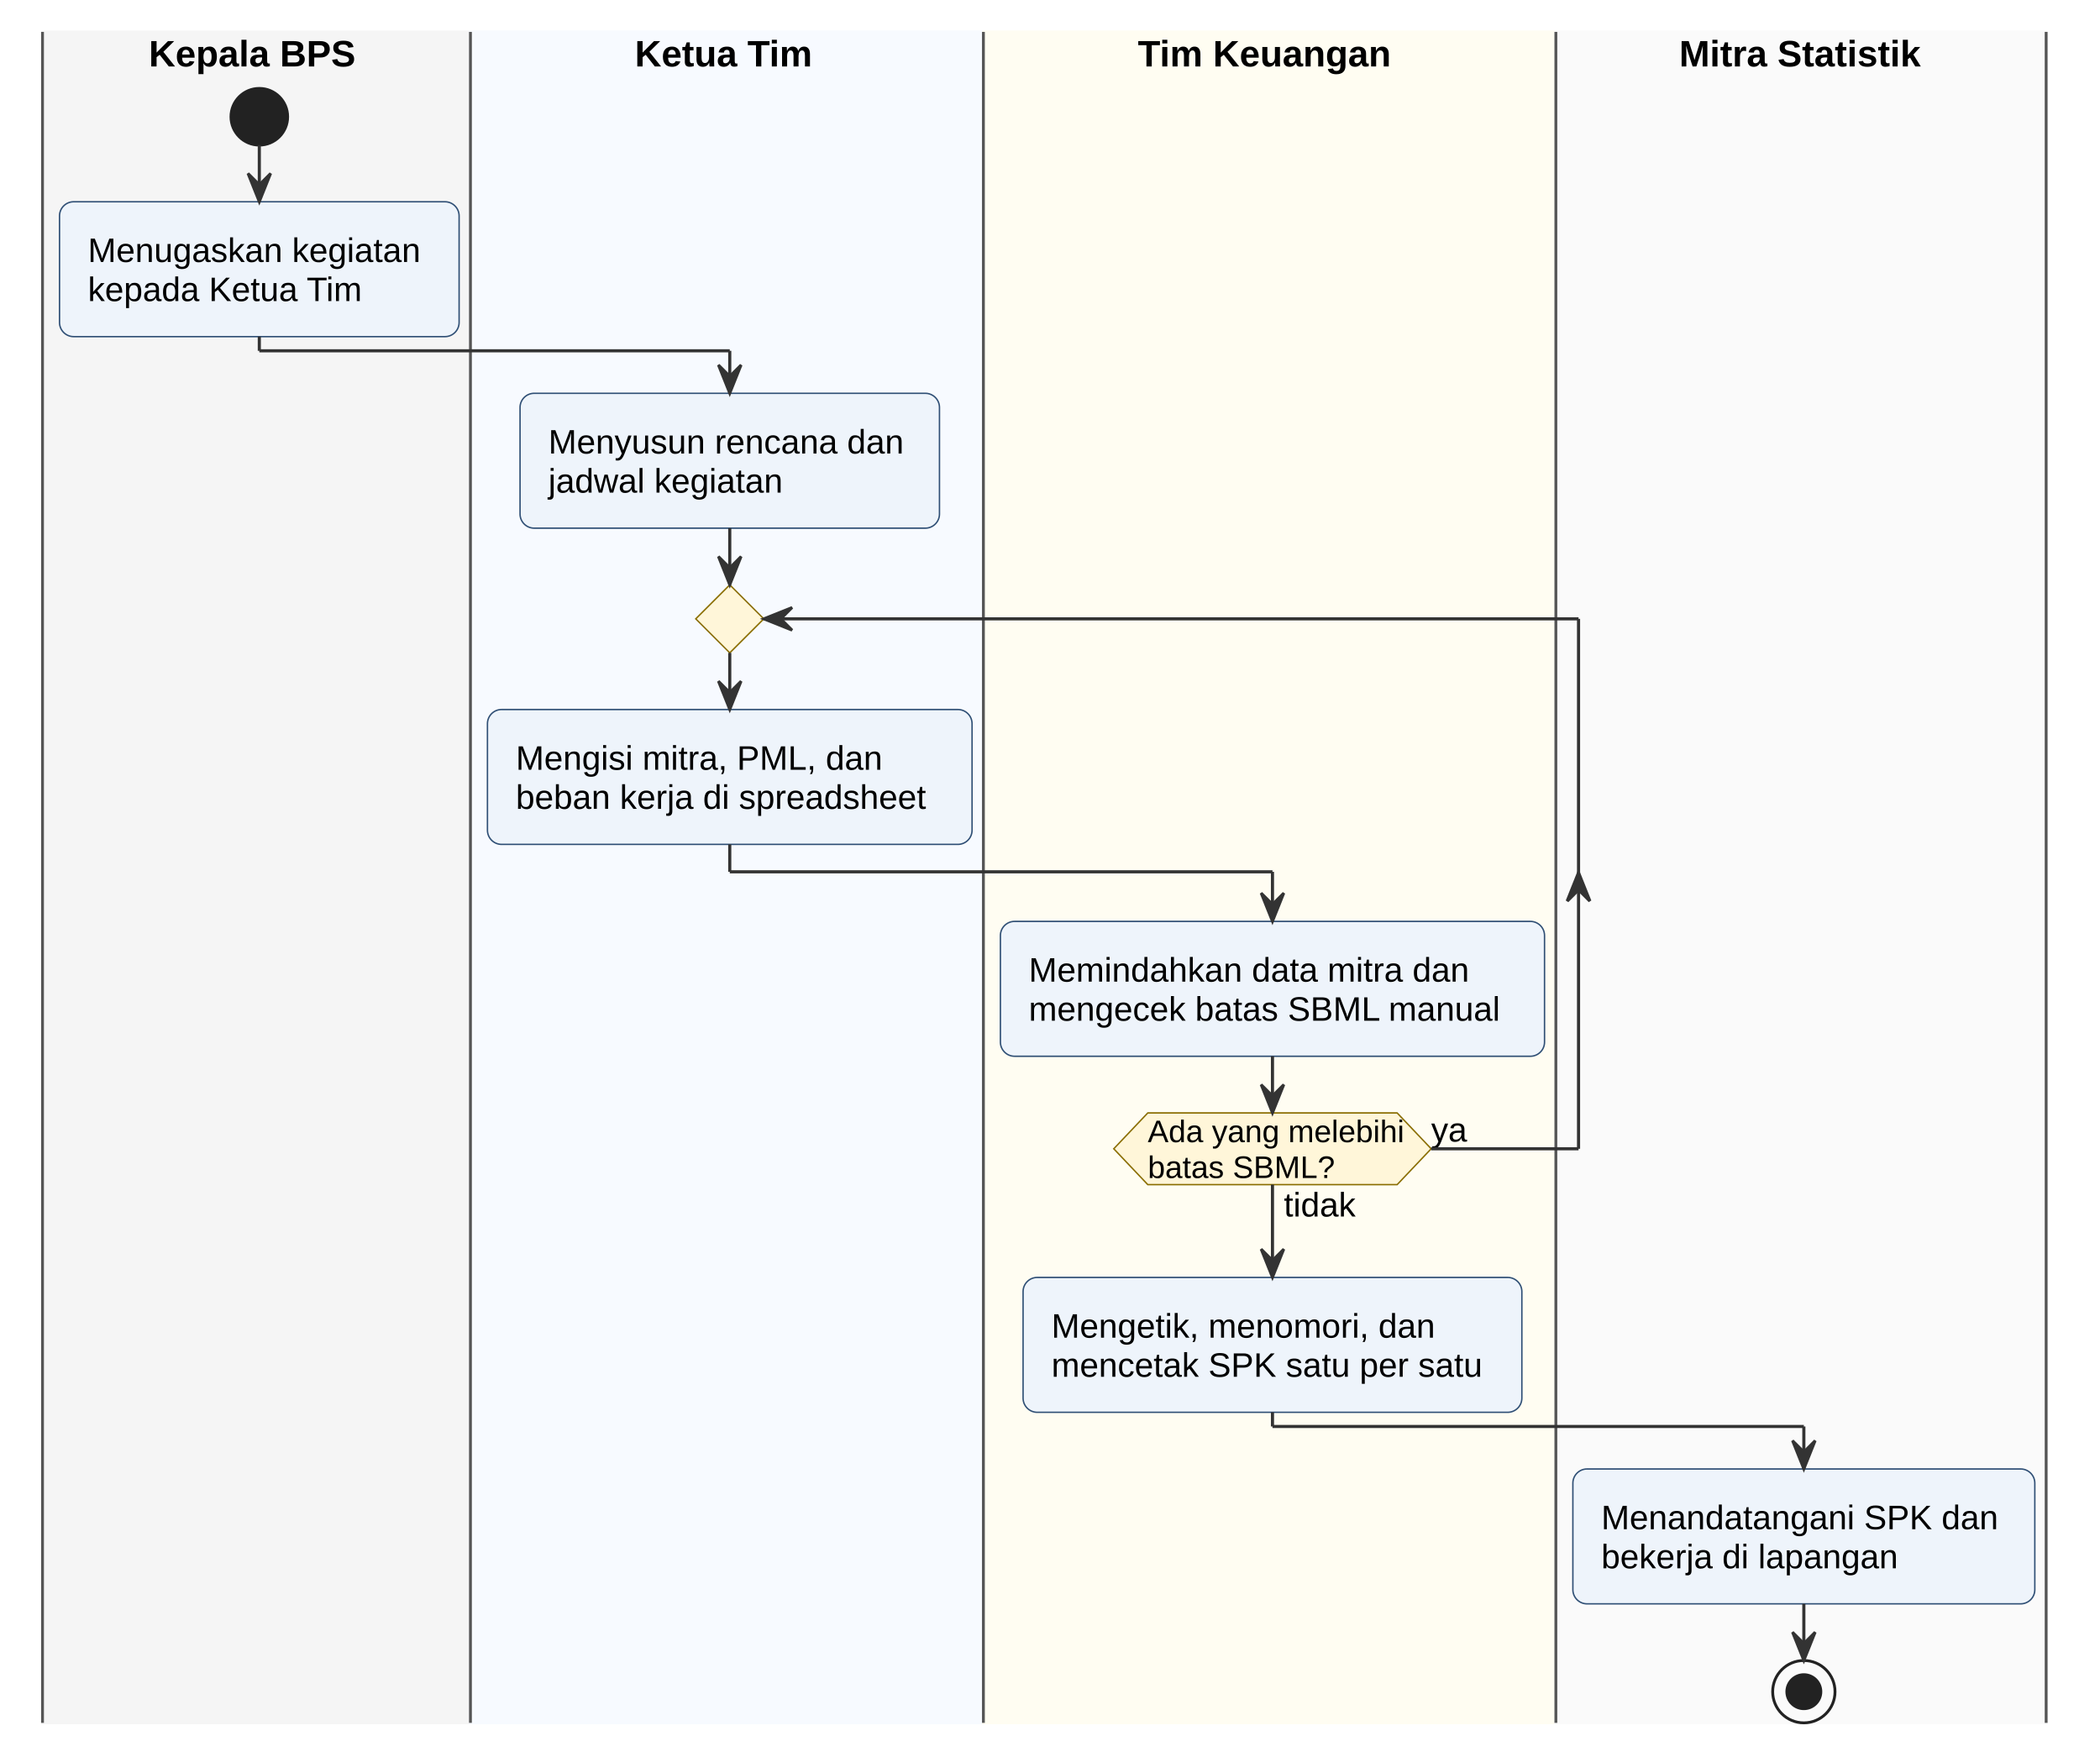
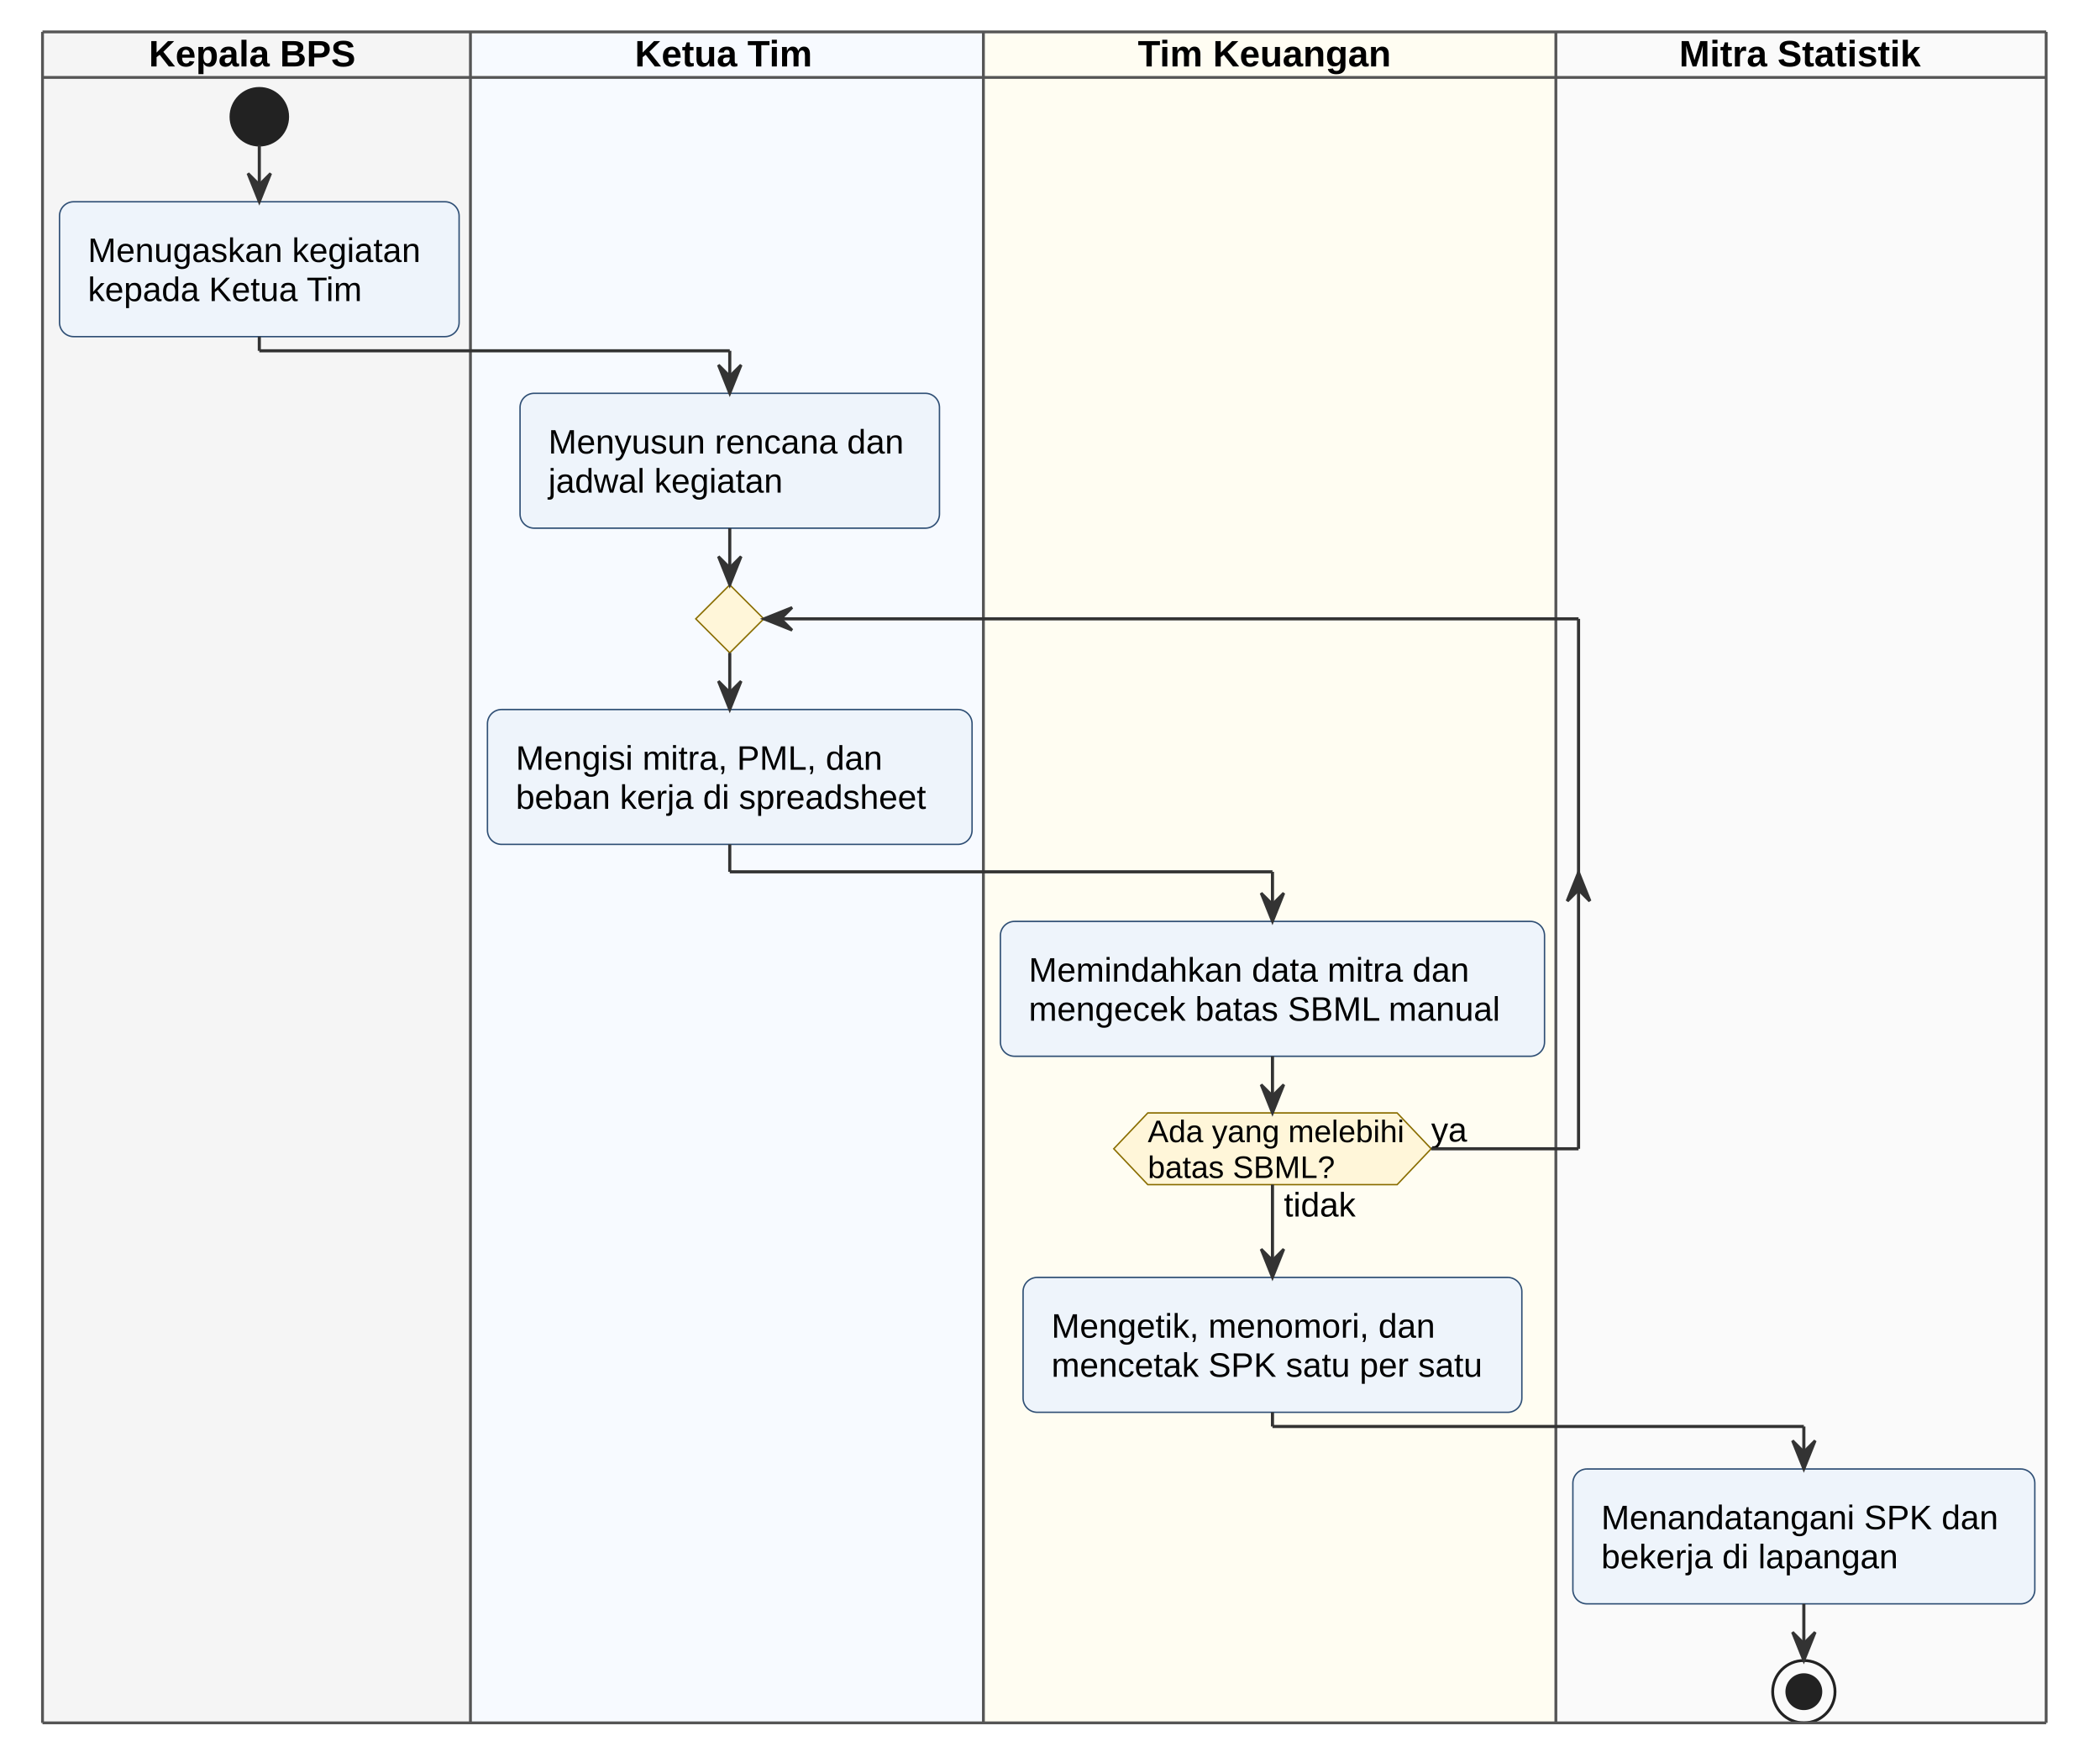
<svg xmlns="http://www.w3.org/2000/svg" contentStyleType="text/css" height="620px" preserveAspectRatio="none" style="width:741px;height:620px;background:#FFFFFF;" version="1.1" viewBox="0 0 741 620" width="741px" zoomAndPan="magnify">
  <defs />
  <g>
    <rect fill="none" height="14.949" style="stroke:none;stroke-width:1.0;" width="708" x="15" y="11.255" />
    <rect fill="#F5F5F5" height="596.764" style="stroke:#F5F5F5;stroke-width:1.0;" width="151" x="15" y="11.255" />
    <ellipse cx="91.5" cy="41.204" fill="#222222" rx="10" ry="10" style="stroke:#222222;stroke-width:1.0;" />
    <rect fill="#EEF4FB" height="47.598" rx="5" ry="5" style="stroke:#2F4F75;stroke-width:0.5;" width="141" x="21" y="71.204" />
    <text fill="#000000" font-family="Arial" font-size="12" lengthAdjust="spacing" textLength="121" x="31" y="92.46">Menugaskan kegiatan</text>
    <text fill="#000000" font-family="Arial" font-size="12" lengthAdjust="spacing" textLength="100" x="31" y="106.258">kepada Ketua Tim</text>
    <line style="stroke:#555555;stroke-width:1.0;" x1="15" x2="15" y1="11.255" y2="608.019" />
    <rect fill="#F7FAFF" height="596.764" style="stroke:#F7FAFF;stroke-width:1.0;" width="181" x="166" y="11.255" />
    <rect fill="#EEF4FB" height="47.598" rx="5" ry="5" style="stroke:#2F4F75;stroke-width:0.5;" width="148" x="183.5" y="138.801" />
    <text fill="#000000" font-family="Arial" font-size="12" lengthAdjust="spacing" textLength="128" x="193.5" y="160.057">Menyusun rencana dan</text>
    <text fill="#000000" font-family="Arial" font-size="12" lengthAdjust="spacing" textLength="86" x="193.5" y="173.856">jadwal kegiatan</text>
    <rect fill="#EEF4FB" height="47.598" rx="5" ry="5" style="stroke:#2F4F75;stroke-width:0.5;" width="171" x="172" y="250.399" />
    <text fill="#000000" font-family="Arial" font-size="12" lengthAdjust="spacing" textLength="131" x="182" y="271.655">Mengisi mitra, PML, dan</text>
    <text fill="#000000" font-family="Arial" font-size="12" lengthAdjust="spacing" textLength="151" x="182" y="285.454">beban kerja di spreadsheet</text>
    <polygon fill="#FFF6D9" points="257.5,206.399,269.5,218.399,257.5,230.399,245.5,218.399,257.5,206.399" style="stroke:#8A6D00;stroke-width:0.5;" />
    <line style="stroke:#555555;stroke-width:1.0;" x1="166" x2="166" y1="11.255" y2="608.019" />
    <rect fill="#FFFDF2" height="596.764" style="stroke:#FFFDF2;stroke-width:1.0;" width="202" x="347" y="11.255" />
    <rect fill="#EEF4FB" height="47.598" rx="5" ry="5" style="stroke:#2F4F75;stroke-width:0.5;" width="192" x="353" y="325.172" />
    <text fill="#000000" font-family="Arial" font-size="12" lengthAdjust="spacing" textLength="160" x="363" y="346.428">Memindahkan data mitra dan</text>
    <text fill="#000000" font-family="Arial" font-size="12" lengthAdjust="spacing" textLength="172" x="363" y="360.227">mengecek batas SBML manual</text>
    <polygon fill="#FFF6D9" points="405,392.77,493,392.77,505,405.419,493,418.068,405,418.068,393,405.419,405,392.77" style="stroke:#8A6D00;stroke-width:0.5;" />
    <text fill="#000000" font-family="Arial" font-size="12" lengthAdjust="spacing" textLength="26" x="453" y="429.324">tidak</text>
    <text fill="#000000" font-family="Arial" font-size="11" lengthAdjust="spacing" textLength="88" x="405" y="403.088">Ada yang melebihi</text>
    <text fill="#000000" font-family="Arial" font-size="11" lengthAdjust="spacing" textLength="64" x="405" y="415.737">batas SBML?</text>
    <text fill="#000000" font-family="Arial" font-size="12" lengthAdjust="spacing" textLength="12" x="505" y="402.876">ya</text>
    <rect fill="#EEF4FB" height="47.598" rx="5" ry="5" style="stroke:#2F4F75;stroke-width:0.5;" width="176" x="361" y="450.824" />
    <text fill="#000000" font-family="Arial" font-size="12" lengthAdjust="spacing" textLength="139" x="371" y="472.079">Mengetik, menomori, dan</text>
    <text fill="#000000" font-family="Arial" font-size="12" lengthAdjust="spacing" textLength="156" x="371" y="485.878">mencetak SPK satu per satu</text>
    <line style="stroke:#555555;stroke-width:1.0;" x1="347" x2="347" y1="11.255" y2="608.019" />
    <rect fill="#FAFAFA" height="596.764" style="stroke:#FAFAFA;stroke-width:1.0;" width="173" x="549" y="11.255" />
    <rect fill="#EEF4FB" height="47.598" rx="5" ry="5" style="stroke:#2F4F75;stroke-width:0.5;" width="163" x="555" y="518.421" />
    <text fill="#000000" font-family="Arial" font-size="12" lengthAdjust="spacing" textLength="143" x="565" y="539.677">Menandatangani SPK dan</text>
    <text fill="#000000" font-family="Arial" font-size="12" lengthAdjust="spacing" textLength="109" x="565" y="553.476">bekerja di lapangan</text>
    <ellipse cx="636.5" cy="597.019" fill="none" rx="11" ry="11" style="stroke:#222222;stroke-width:1.0;" />
    <ellipse cx="636.5" cy="597.019" fill="#222222" rx="6" ry="6" style="stroke:#222222;stroke-width:1.0;" />
    <line style="stroke:#555555;stroke-width:1.0;" x1="549" x2="549" y1="11.255" y2="608.019" />
    <line style="stroke:#555555;stroke-width:1.0;" x1="722" x2="722" y1="11.255" y2="608.019" />
    <line style="stroke:#333333;stroke-width:1.1;" x1="91.5" x2="91.5" y1="51.204" y2="71.204" />
    <polygon fill="#333333" points="87.5,61.204,91.5,71.204,95.5,61.204,91.5,65.204" style="stroke:#333333;stroke-width:1.0;" />
    <line style="stroke:#333333;stroke-width:1.1;" x1="257.5" x2="257.5" y1="230.399" y2="250.399" />
    <polygon fill="#333333" points="253.5,240.399,257.5,250.399,261.5,240.399,257.5,244.399" style="stroke:#333333;stroke-width:1.0;" />
    <line style="stroke:#333333;stroke-width:1.1;" x1="257.5" x2="257.5" y1="186.399" y2="206.399" />
    <polygon fill="#333333" points="253.5,196.399,257.5,206.399,261.5,196.399,257.5,200.399" style="stroke:#333333;stroke-width:1.0;" />
    <line style="stroke:#333333;stroke-width:1.1;" x1="449" x2="449" y1="372.77" y2="392.77" />
    <polygon fill="#333333" points="445,382.77,449,392.77,453,382.77,449,386.77" style="stroke:#333333;stroke-width:1.0;" />
    <line style="stroke:#333333;stroke-width:1.1;" x1="449" x2="449" y1="418.068" y2="450.824" />
    <polygon fill="#333333" points="445,440.824,449,450.824,453,440.824,449,444.824" style="stroke:#333333;stroke-width:1.0;" />
    <line style="stroke:#333333;stroke-width:1.1;" x1="636.5" x2="636.5" y1="566.019" y2="586.019" />
    <polygon fill="#333333" points="632.5,576.019,636.5,586.019,640.5,576.019,636.5,580.019" style="stroke:#333333;stroke-width:1.0;" />
    <line style="stroke:#333333;stroke-width:1.1;" x1="91.5" x2="91.5" y1="118.801" y2="123.801" />
    <line style="stroke:#333333;stroke-width:1.1;" x1="91.5" x2="257.5" y1="123.801" y2="123.801" />
    <line style="stroke:#333333;stroke-width:1.1;" x1="257.5" x2="257.5" y1="123.801" y2="138.801" />
    <polygon fill="#333333" points="253.5,128.801,257.5,138.801,261.5,128.801,257.5,132.801" style="stroke:#333333;stroke-width:1.0;" />
    <line style="stroke:#333333;stroke-width:1.1;" x1="257.5" x2="257.5" y1="297.997" y2="307.672" />
    <line style="stroke:#333333;stroke-width:1.1;" x1="257.5" x2="449" y1="307.672" y2="307.672" />
    <line style="stroke:#333333;stroke-width:1.1;" x1="449" x2="449" y1="307.672" y2="325.172" />
    <polygon fill="#333333" points="445,315.172,449,325.172,453,315.172,449,319.172" style="stroke:#333333;stroke-width:1.0;" />
    <line style="stroke:#333333;stroke-width:1.1;" x1="505" x2="557" y1="405.419" y2="405.419" />
    <polygon fill="#333333" points="553,317.997,557,307.997,561,317.997,557,313.997" style="stroke:#333333;stroke-width:1.1;" />
    <line style="stroke:#333333;stroke-width:1.1;" x1="557" x2="557" y1="218.399" y2="405.419" />
    <line style="stroke:#333333;stroke-width:1.1;" x1="557" x2="269.5" y1="218.399" y2="218.399" />
    <polygon fill="#333333" points="279.5,214.399,269.5,218.399,279.5,222.399,275.5,218.399" style="stroke:#333333;stroke-width:1.0;" />
    <line style="stroke:#333333;stroke-width:1.1;" x1="449" x2="449" y1="498.421" y2="503.421" />
    <line style="stroke:#333333;stroke-width:1.1;" x1="449" x2="636.5" y1="503.421" y2="503.421" />
    <line style="stroke:#333333;stroke-width:1.1;" x1="636.5" x2="636.5" y1="503.421" y2="518.421" />
    <polygon fill="#333333" points="632.5,508.421,636.5,518.421,640.5,508.421,636.5,512.421" style="stroke:#333333;stroke-width:1.0;" />
    <text fill="#000000" font-family="Arial" font-size="13" font-weight="bold" lengthAdjust="spacing" textLength="76" x="52.5" y="23.449">Kepala BPS</text>
    <text fill="#000000" font-family="Arial" font-size="13" font-weight="bold" lengthAdjust="spacing" textLength="65" x="224" y="23.449">Ketua Tim</text>
    <text fill="#000000" font-family="Arial" font-size="13" font-weight="bold" lengthAdjust="spacing" textLength="93" x="401.5" y="23.449">Tim Keuangan</text>
    <text fill="#000000" font-family="Arial" font-size="13" font-weight="bold" lengthAdjust="spacing" textLength="86" x="592.5" y="23.449">Mitra Statistik</text>
  </g>
+   <line style="stroke:#555555;stroke-width:1.0;" x1="15.0" x2="722.0" y1="11.255" y2="11.255" />
+   <line style="stroke:#555555;stroke-width:1.0;" x1="15.0" x2="722.0" y1="27.326" y2="27.326" />
+   <line style="stroke:#555555;stroke-width:1.0;" x1="15.0" x2="722.0" y1="608.019" y2="608.019" />
</svg>
